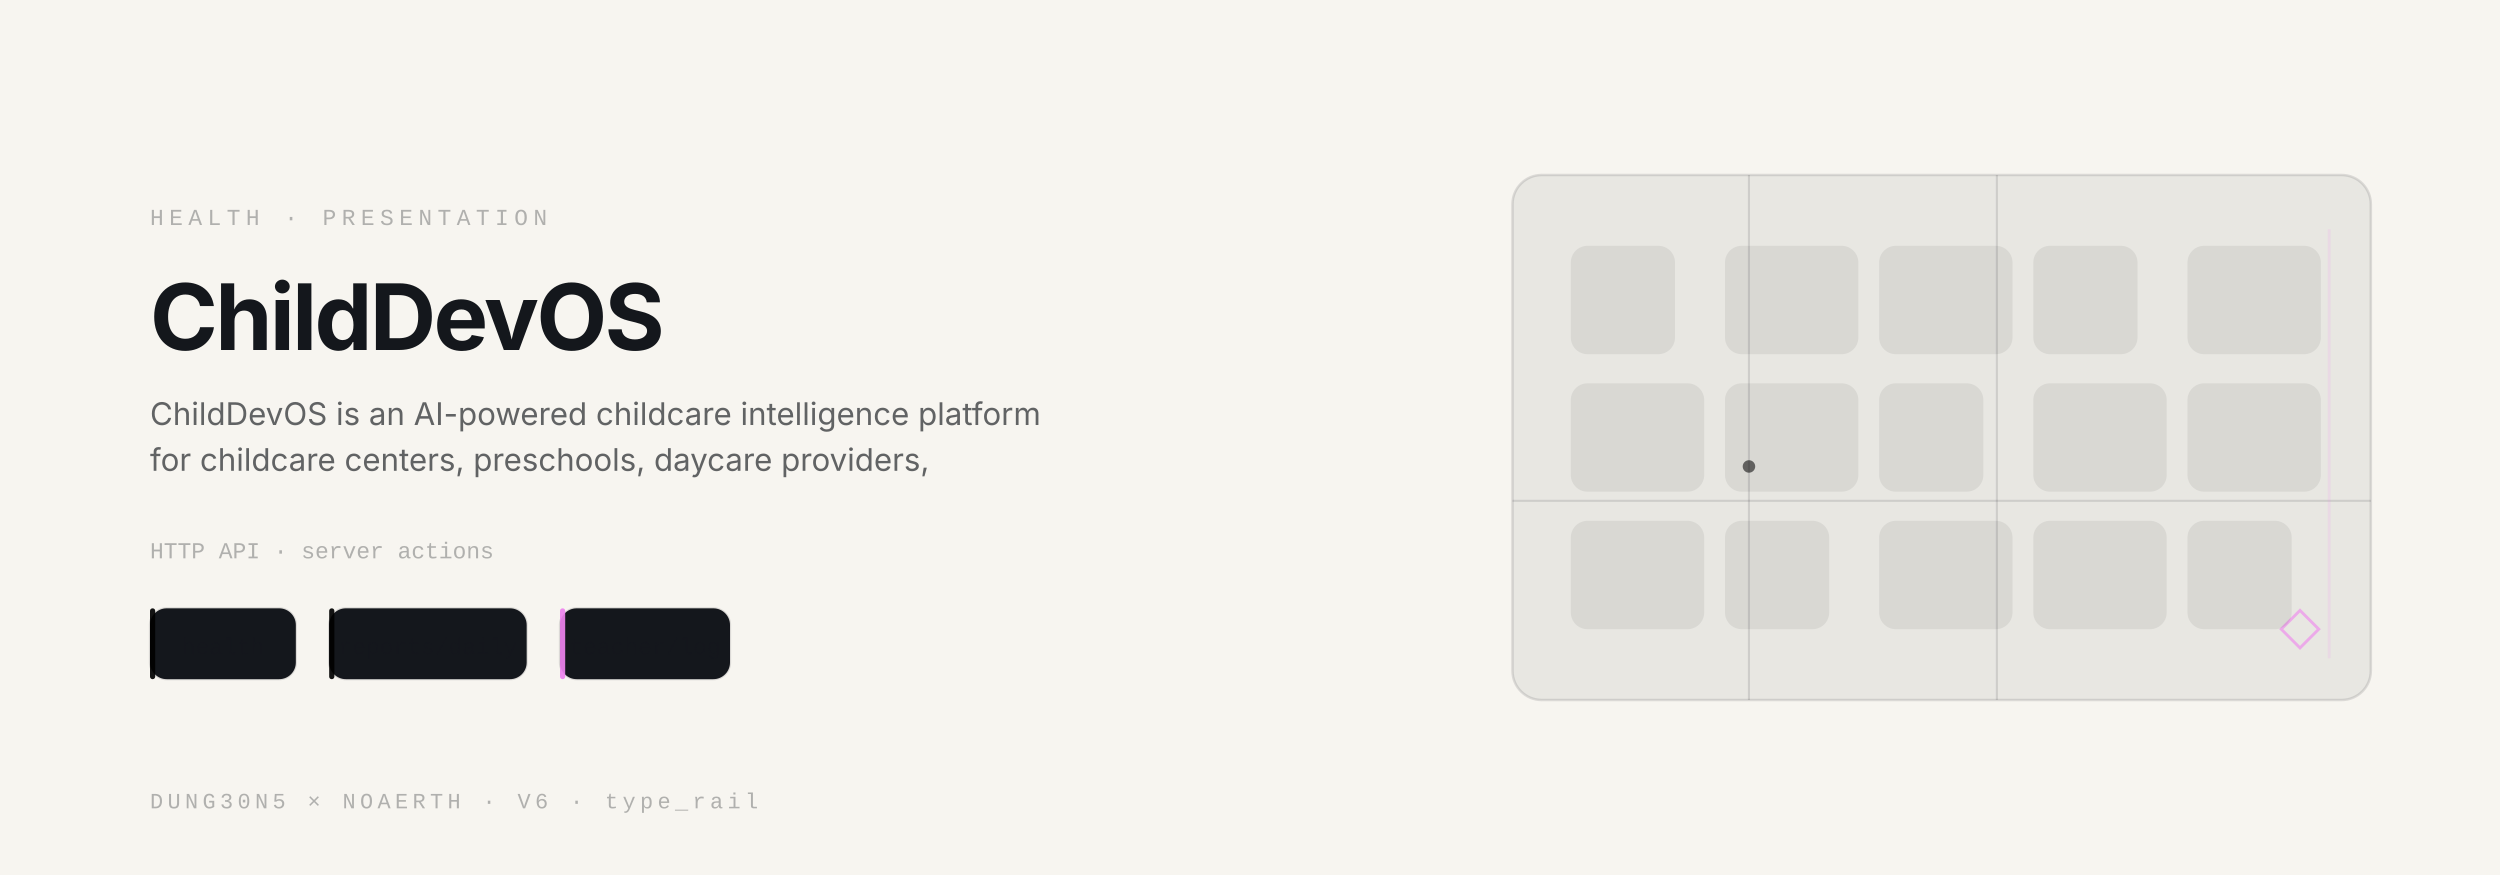
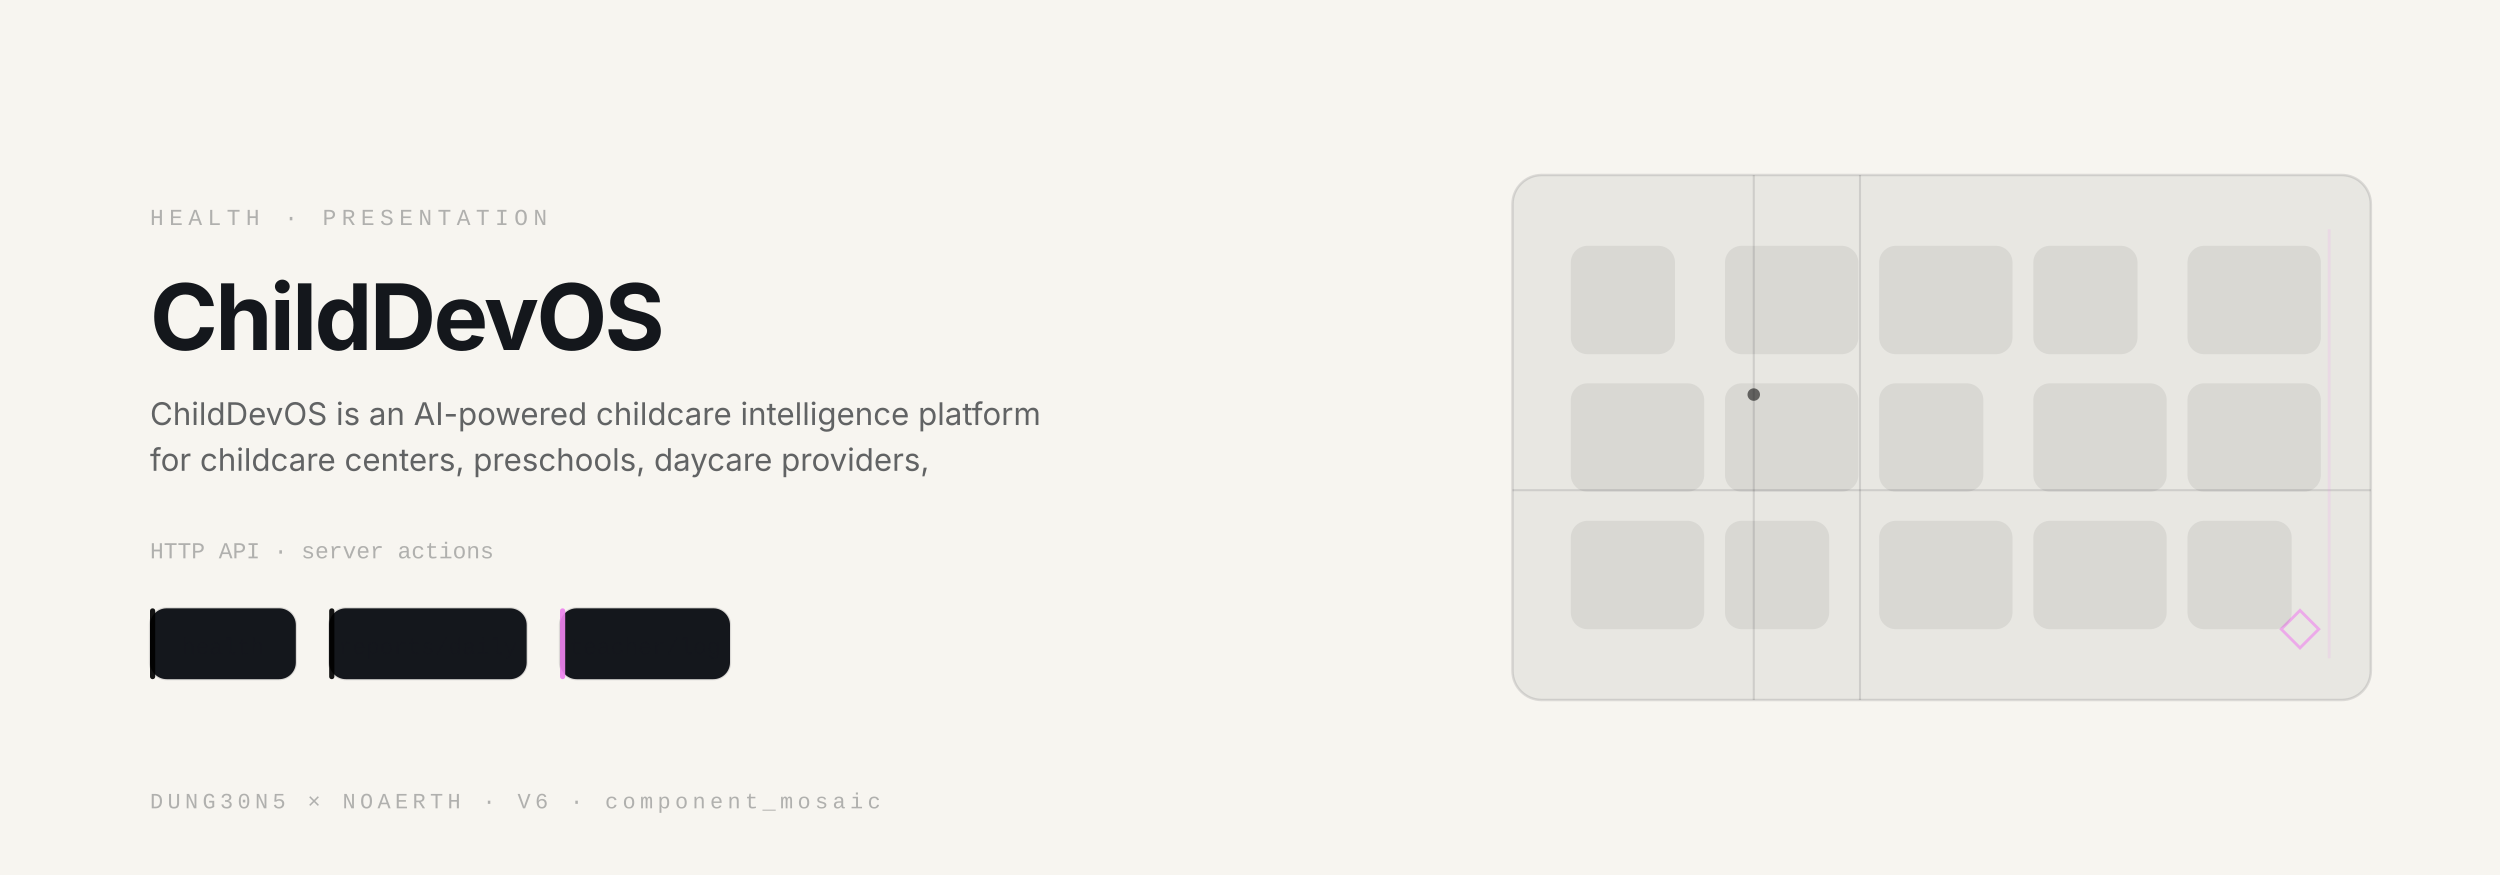
<svg xmlns="http://www.w3.org/2000/svg" viewBox="0 0 1200 420" width="1200" height="420" role="img" aria-label="ChildDevOS: a composed grid assembles and a sweep resolves it">
  <rect width="1200" height="420" fill="#f7f5f0" />
  <text x="72" y="108" font-family="ui-monospace, SFMono-Regular, Menlo, Monaco, Consolas, 'Liberation Mono', monospace" font-size="11" letter-spacing="2.6" fill="#14171c4f">HEALTH · PRESENTATION</text>
  <text x="72" y="168" font-family="-apple-system, BlinkMacSystemFont, 'Segoe UI', Inter, Helvetica, Arial, sans-serif" font-size="44" font-weight="660" letter-spacing="-1.2" fill="#14171c">ChildDevOS</text>
  <text x="72" y="204" font-family="-apple-system, BlinkMacSystemFont, 'Segoe UI', Inter, Helvetica, Arial, sans-serif" font-size="15" fill="#14171ca8">ChildDevOS is an AI-powered childcare intelligence platform</text>
  <text x="72" y="226" font-family="-apple-system, BlinkMacSystemFont, 'Segoe UI', Inter, Helvetica, Arial, sans-serif" font-size="15" fill="#14171ca8">for childcare centers, preschools, daycare providers,</text>
  <text x="72" y="268" font-family="ui-monospace, SFMono-Regular, Menlo, Monaco, Consolas, 'Liberation Mono', monospace" font-size="11" fill="#14171c4f">HTTP API · server actions</text>
  <rect x="72.0" y="292.0" width="70.0" height="34.0" rx="8" fill="#14171c" stroke="#14171c1f" stroke-width="1.1" />
  <rect x="72.0" y="292.0" width="2.5" height="34.0" rx="1.2" fill="mint" opacity="0.92" />
  <text x="107.0" y="314" font-family="ui-monospace, SFMono-Regular, Menlo, Monaco, Consolas, 'Liberation Mono', monospace" font-size="11" fill="#14171c" fill-opacity="0.82" text-anchor="middle">health</text>
  <rect x="158.0" y="292.0" width="94.8" height="34.0" rx="8" fill="#14171c" stroke="#14171c1f" stroke-width="1.1" />
  <rect x="158.0" y="292.0" width="2.5" height="34.0" rx="1.2" fill="mint" opacity="0.92" />
  <text x="205.4" y="314" font-family="ui-monospace, SFMono-Regular, Menlo, Monaco, Consolas, 'Liberation Mono', monospace" font-size="11" fill="#14171c" fill-opacity="0.82" text-anchor="middle">reports/daily</text>
  <rect x="268.8" y="292.0" width="81.6" height="34.0" rx="8" fill="#14171c" stroke="#14171c1f" stroke-width="1.1" />
  <rect x="268.8" y="292.0" width="2.5" height="34.0" rx="1.2" fill="violet" opacity="0.92" />
  <text x="309.6" y="314" font-family="ui-monospace, SFMono-Regular, Menlo, Monaco, Consolas, 'Liberation Mono', monospace" font-size="11" fill="#14171c" fill-opacity="0.82" text-anchor="middle">teacher/log</text>
  <rect x="726.0" y="84.0" width="412.0" height="252.0" rx="14" fill="mint" fill-opacity="0.06" />
  <rect x="729.0" y="87.0" width="406.0" height="246.0" rx="12" fill="none" stroke="mint" stroke-width="1" stroke-opacity="0.18" />
  <rect x="726.0" y="84.0" width="412.0" height="252.0" rx="14" fill="none" stroke="#14171c1f" stroke-width="1.2" />
-   <line x1="839.5" y1="84.0" x2="839.5" y2="336.0" stroke="#14171c1f" stroke-width="1" />
-   <line x1="958.5" y1="84.0" x2="958.5" y2="336.0" stroke="#14171c1f" stroke-width="1" />
-   <line x1="726.0" y1="240.4" x2="1138.0" y2="240.4" stroke="#14171c1f" stroke-width="1" />
-   <circle cx="839.5" cy="223.9" r="3" fill="mint" opacity="0.55" />
+   <line x1="841.8" y1="84.0" x2="841.8" y2="336.0" stroke="#14171c1f" stroke-width="1" />
+   <line x1="892.8" y1="84.0" x2="892.8" y2="336.0" stroke="#14171c1f" stroke-width="1" />
+   <line x1="726.0" y1="235.3" x2="1138.0" y2="235.3" stroke="#14171c1f" stroke-width="1" />
+   <circle cx="841.8" cy="189.4" r="3" fill="mint" opacity="0.55" />
  <rect x="734.0" y="92.0" width="396.0" height="236.0" rx="12" fill="none" stroke="mint" stroke-width="1" stroke-opacity="0.22" />
  <path d="M1095.0 302.0 l9 -9 l9 9 l-9 9 z" fill="none" stroke="violet" stroke-width="1.4" opacity="0.6" />
  <rect x="754" y="118" width="50" height="52" rx="8" fill="mint" fill-opacity="0.08" stroke="mint" stroke-width="1" stroke-opacity="0.4" opacity="0.85" />
  <rect x="828" y="118" width="64" height="52" rx="8" fill="mint" fill-opacity="0.08" stroke="mint" stroke-width="1" stroke-opacity="0.4" opacity="0.85" />
  <rect x="902" y="118" width="64" height="52" rx="8" fill="mint" fill-opacity="0.08" stroke="mint" stroke-width="1" stroke-opacity="0.4" opacity="0.85" />
  <rect x="976" y="118" width="50" height="52" rx="8" fill="mint" fill-opacity="0.08" stroke="mint" stroke-width="1" stroke-opacity="0.4" opacity="0.85" />
  <rect x="1050" y="118" width="64" height="52" rx="8" fill="mint" fill-opacity="0.08" stroke="mint" stroke-width="1" stroke-opacity="0.4" opacity="0.85" />
  <rect x="754" y="184" width="64" height="52" rx="8" fill="mint" fill-opacity="0.08" stroke="mint" stroke-width="1" stroke-opacity="0.4" opacity="0.85" />
  <rect x="828" y="184" width="64" height="52" rx="8" fill="mint" fill-opacity="0.08" stroke="mint" stroke-width="1" stroke-opacity="0.4" opacity="0.85" />
  <rect x="902" y="184" width="50" height="52" rx="8" fill="mint" fill-opacity="0.08" stroke="mint" stroke-width="1" stroke-opacity="0.4" opacity="0.85" />
  <rect x="976" y="184" width="64" height="52" rx="8" fill="mint" fill-opacity="0.08" stroke="mint" stroke-width="1" stroke-opacity="0.4" opacity="0.85" />
  <rect x="1050" y="184" width="64" height="52" rx="8" fill="mint" fill-opacity="0.08" stroke="mint" stroke-width="1" stroke-opacity="0.4" opacity="0.85" />
  <rect x="754" y="250" width="64" height="52" rx="8" fill="mint" fill-opacity="0.08" stroke="mint" stroke-width="1" stroke-opacity="0.4" opacity="0.85" />
  <rect x="828" y="250" width="50" height="52" rx="8" fill="mint" fill-opacity="0.08" stroke="mint" stroke-width="1" stroke-opacity="0.4" opacity="0.85" />
  <rect x="902" y="250" width="64" height="52" rx="8" fill="mint" fill-opacity="0.08" stroke="mint" stroke-width="1" stroke-opacity="0.4" opacity="0.85" />
  <rect x="976" y="250" width="64" height="52" rx="8" fill="mint" fill-opacity="0.08" stroke="mint" stroke-width="1" stroke-opacity="0.4" opacity="0.85" />
  <rect x="1050" y="250" width="50" height="52" rx="8" fill="mint" fill-opacity="0.08" stroke="mint" stroke-width="1" stroke-opacity="0.4" opacity="0.85" />
  <line x1="1118" y1="110" x2="1118" y2="316" stroke="violet" stroke-width="1.4" opacity="0.14" />
-   <text x="72" y="388" font-family="ui-monospace, SFMono-Regular, Menlo, Monaco, Consolas, 'Liberation Mono', monospace" font-size="10.5" letter-spacing="2.1" fill="#14171c4f">DUNG30N5 × NOAERTH · V6 · type_rail</text>
+   <text x="72" y="388" font-family="ui-monospace, SFMono-Regular, Menlo, Monaco, Consolas, 'Liberation Mono', monospace" font-size="10.5" letter-spacing="2.1" fill="#14171c4f">DUNG30N5 × NOAERTH · V6 · component_mosaic</text>
</svg>
